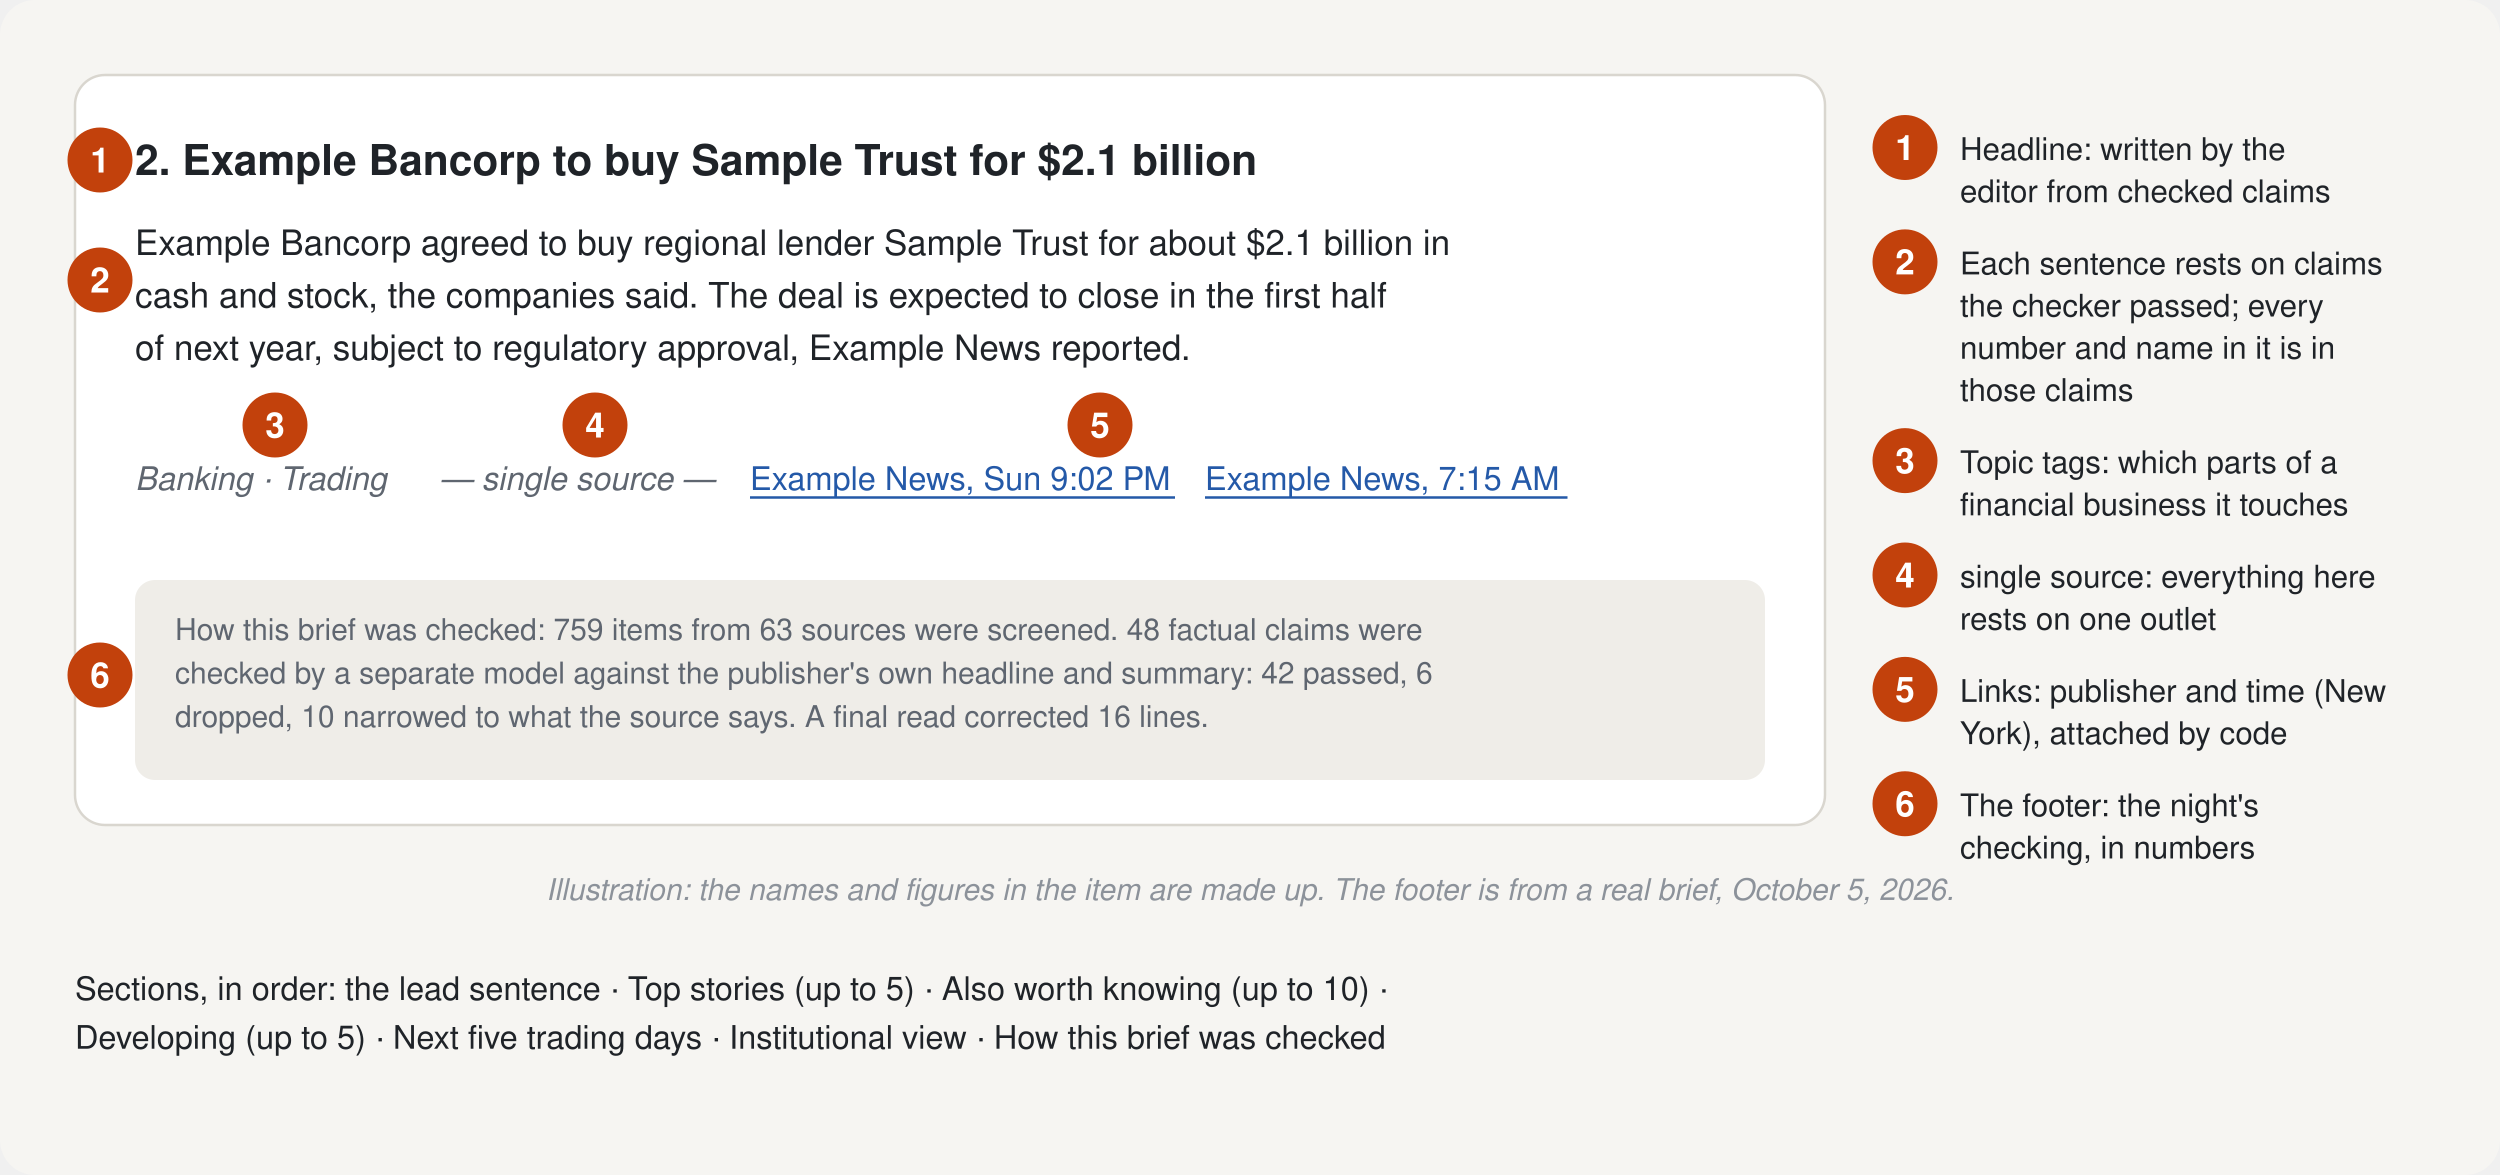
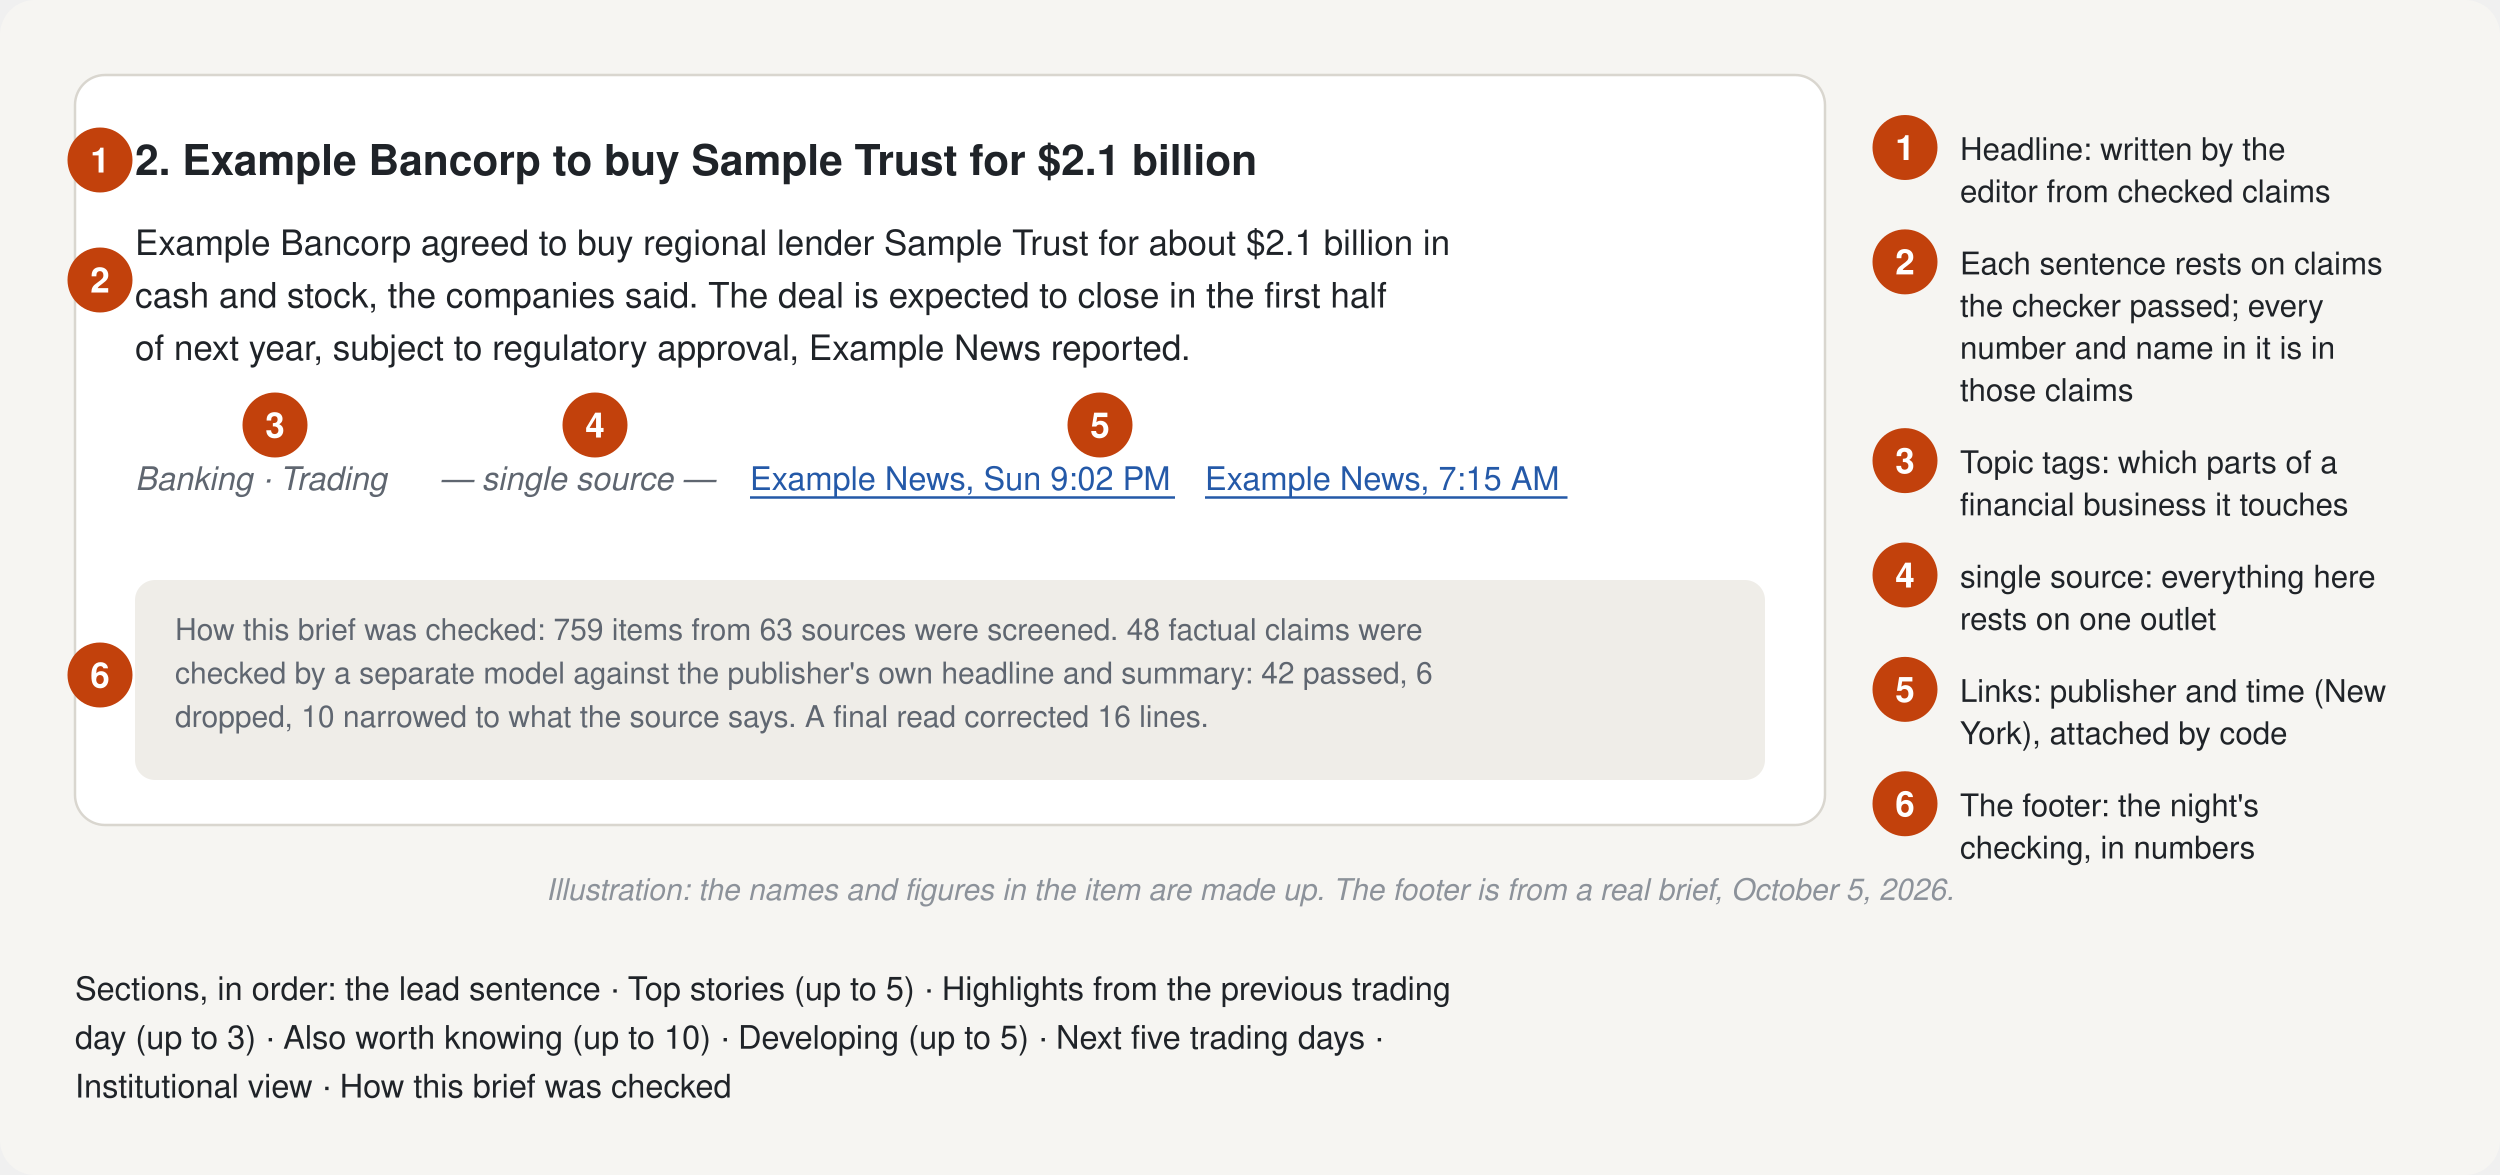
<svg xmlns="http://www.w3.org/2000/svg" viewBox="0 0 1000 470" width="1000" height="470" role="img" aria-labelledby="t d">
  <defs>
    <marker id="arrow" viewBox="0 0 10 10" refX="9" refY="5" markerWidth="7" markerHeight="7" orient="auto-start-reverse">
      <path d="M0,0 L10,5 L0,10 z" fill="#5F6670" />
    </marker>
  </defs>
  <rect width="1000" height="470" rx="14" fill="#F6F5F2" />
  <rect x="30" y="30" width="700" height="300" rx="12" fill="#FFFFFF" stroke="#D9D6CF" stroke-width="1.0" />
  <text x="54" y="70" font-family="-apple-system, BlinkMacSystemFont, 'Helvetica Neue', Helvetica, Arial, sans-serif" font-size="17" fill="#1F2328" font-weight="700" text-anchor="start" xml:space="preserve">2. Example Bancorp to buy Sample Trust for $2.1 billion</text>
  <text x="54" y="102.0" font-family="-apple-system, BlinkMacSystemFont, 'Helvetica Neue', Helvetica, Arial, sans-serif" font-size="14" fill="#1F2328" font-weight="400" text-anchor="start" xml:space="preserve">Example Bancorp agreed to buy regional lender Sample Trust for about $2.1 billion in</text>
  <text x="54" y="123.0" font-family="-apple-system, BlinkMacSystemFont, 'Helvetica Neue', Helvetica, Arial, sans-serif" font-size="14" fill="#1F2328" font-weight="400" text-anchor="start" xml:space="preserve">cash and stock, the companies said. The deal is expected to close in the first half</text>
  <text x="54" y="144.0" font-family="-apple-system, BlinkMacSystemFont, 'Helvetica Neue', Helvetica, Arial, sans-serif" font-size="14" fill="#1F2328" font-weight="400" text-anchor="start" xml:space="preserve">of next year, subject to regulatory approval, Example News reported.</text>
  <text x="54" y="196" font-family="-apple-system, BlinkMacSystemFont, 'Helvetica Neue', Helvetica, Arial, sans-serif" font-size="13" fill="#5F6670" font-weight="400" text-anchor="start" font-style="italic" xml:space="preserve">Banking · Trading</text>
  <text x="176" y="196" font-family="-apple-system, BlinkMacSystemFont, 'Helvetica Neue', Helvetica, Arial, sans-serif" font-size="13" fill="#5F6670" font-weight="400" text-anchor="start" font-style="italic" xml:space="preserve">— single source —</text>
  <text x="300" y="196" font-family="-apple-system, BlinkMacSystemFont, 'Helvetica Neue', Helvetica, Arial, sans-serif" font-size="13" fill="#2459A8" font-weight="400" text-anchor="start" xml:space="preserve">Example News, Sun 9:02 PM</text>
  <line x1="300" y1="199" x2="470" y2="199" stroke="#2459A8" stroke-width="1" />
  <text x="482" y="196" font-family="-apple-system, BlinkMacSystemFont, 'Helvetica Neue', Helvetica, Arial, sans-serif" font-size="13" fill="#2459A8" font-weight="400" text-anchor="start" xml:space="preserve">Example News, 7:15 AM</text>
  <line x1="482" y1="199" x2="627" y2="199" stroke="#2459A8" stroke-width="1" />
  <rect x="54" y="232" width="652" height="80" rx="8" fill="#EFEDE8" />
  <text x="70" y="256.0" font-family="-apple-system, BlinkMacSystemFont, 'Helvetica Neue', Helvetica, Arial, sans-serif" font-size="12" fill="#5F6670" font-weight="400" text-anchor="start" xml:space="preserve">How this brief was checked: 759 items from 63 sources were screened. 48 factual claims were</text>
  <text x="70" y="273.4" font-family="-apple-system, BlinkMacSystemFont, 'Helvetica Neue', Helvetica, Arial, sans-serif" font-size="12" fill="#5F6670" font-weight="400" text-anchor="start" xml:space="preserve">checked by a separate model against the publisher's own headline and summary: 42 passed, 6</text>
  <text x="70" y="290.8" font-family="-apple-system, BlinkMacSystemFont, 'Helvetica Neue', Helvetica, Arial, sans-serif" font-size="12" fill="#5F6670" font-weight="400" text-anchor="start" xml:space="preserve">dropped, 10 narrowed to what the source says. A final read corrected 16 lines.</text>
  <circle cx="40" cy="64" r="13" fill="#C2410C" />
  <text x="40" y="69" font-family="-apple-system, BlinkMacSystemFont, 'Helvetica Neue', Helvetica, Arial, sans-serif" font-size="14" fill="#FFFFFF" font-weight="700" text-anchor="middle" xml:space="preserve">1</text>
  <circle cx="40" cy="112" r="13" fill="#C2410C" />
  <text x="40" y="117" font-family="-apple-system, BlinkMacSystemFont, 'Helvetica Neue', Helvetica, Arial, sans-serif" font-size="14" fill="#FFFFFF" font-weight="700" text-anchor="middle" xml:space="preserve">2</text>
  <circle cx="110" cy="170" r="13" fill="#C2410C" />
  <text x="110" y="175" font-family="-apple-system, BlinkMacSystemFont, 'Helvetica Neue', Helvetica, Arial, sans-serif" font-size="14" fill="#FFFFFF" font-weight="700" text-anchor="middle" xml:space="preserve">3</text>
  <circle cx="238" cy="170" r="13" fill="#C2410C" />
  <text x="238" y="175" font-family="-apple-system, BlinkMacSystemFont, 'Helvetica Neue', Helvetica, Arial, sans-serif" font-size="14" fill="#FFFFFF" font-weight="700" text-anchor="middle" xml:space="preserve">4</text>
  <circle cx="440" cy="170" r="13" fill="#C2410C" />
  <text x="440" y="175" font-family="-apple-system, BlinkMacSystemFont, 'Helvetica Neue', Helvetica, Arial, sans-serif" font-size="14" fill="#FFFFFF" font-weight="700" text-anchor="middle" xml:space="preserve">5</text>
  <circle cx="40" cy="270" r="13" fill="#C2410C" />
  <text x="40" y="275" font-family="-apple-system, BlinkMacSystemFont, 'Helvetica Neue', Helvetica, Arial, sans-serif" font-size="14" fill="#FFFFFF" font-weight="700" text-anchor="middle" xml:space="preserve">6</text>
  <circle cx="762" cy="59" r="13" fill="#C2410C" />
  <text x="762" y="64" font-family="-apple-system, BlinkMacSystemFont, 'Helvetica Neue', Helvetica, Arial, sans-serif" font-size="14" fill="#FFFFFF" font-weight="700" text-anchor="middle" xml:space="preserve">1</text>
  <text x="784" y="64.0" font-family="-apple-system, BlinkMacSystemFont, 'Helvetica Neue', Helvetica, Arial, sans-serif" font-size="12.5" fill="#1F2328" font-weight="400" text-anchor="start" xml:space="preserve">Headline: written by the</text>
  <text x="784" y="80.875" font-family="-apple-system, BlinkMacSystemFont, 'Helvetica Neue', Helvetica, Arial, sans-serif" font-size="12.5" fill="#1F2328" font-weight="400" text-anchor="start" xml:space="preserve">editor from checked claims</text>
  <circle cx="762" cy="104.75" r="13" fill="#C2410C" />
  <text x="762" y="109.75" font-family="-apple-system, BlinkMacSystemFont, 'Helvetica Neue', Helvetica, Arial, sans-serif" font-size="14" fill="#FFFFFF" font-weight="700" text-anchor="middle" xml:space="preserve">2</text>
  <text x="784" y="109.75" font-family="-apple-system, BlinkMacSystemFont, 'Helvetica Neue', Helvetica, Arial, sans-serif" font-size="12.5" fill="#1F2328" font-weight="400" text-anchor="start" xml:space="preserve">Each sentence rests on claims</text>
  <text x="784" y="126.625" font-family="-apple-system, BlinkMacSystemFont, 'Helvetica Neue', Helvetica, Arial, sans-serif" font-size="12.5" fill="#1F2328" font-weight="400" text-anchor="start" xml:space="preserve">the checker passed; every</text>
  <text x="784" y="143.5" font-family="-apple-system, BlinkMacSystemFont, 'Helvetica Neue', Helvetica, Arial, sans-serif" font-size="12.5" fill="#1F2328" font-weight="400" text-anchor="start" xml:space="preserve">number and name in it is in</text>
  <text x="784" y="160.375" font-family="-apple-system, BlinkMacSystemFont, 'Helvetica Neue', Helvetica, Arial, sans-serif" font-size="12.5" fill="#1F2328" font-weight="400" text-anchor="start" xml:space="preserve">those claims</text>
  <circle cx="762" cy="184.25" r="13" fill="#C2410C" />
  <text x="762" y="189.25" font-family="-apple-system, BlinkMacSystemFont, 'Helvetica Neue', Helvetica, Arial, sans-serif" font-size="14" fill="#FFFFFF" font-weight="700" text-anchor="middle" xml:space="preserve">3</text>
  <text x="784" y="189.25" font-family="-apple-system, BlinkMacSystemFont, 'Helvetica Neue', Helvetica, Arial, sans-serif" font-size="12.5" fill="#1F2328" font-weight="400" text-anchor="start" xml:space="preserve">Topic tags: which parts of a</text>
  <text x="784" y="206.125" font-family="-apple-system, BlinkMacSystemFont, 'Helvetica Neue', Helvetica, Arial, sans-serif" font-size="12.5" fill="#1F2328" font-weight="400" text-anchor="start" xml:space="preserve">financial business it touches</text>
  <circle cx="762" cy="230.0" r="13" fill="#C2410C" />
  <text x="762" y="235.0" font-family="-apple-system, BlinkMacSystemFont, 'Helvetica Neue', Helvetica, Arial, sans-serif" font-size="14" fill="#FFFFFF" font-weight="700" text-anchor="middle" xml:space="preserve">4</text>
  <text x="784" y="235.0" font-family="-apple-system, BlinkMacSystemFont, 'Helvetica Neue', Helvetica, Arial, sans-serif" font-size="12.5" fill="#1F2328" font-weight="400" text-anchor="start" xml:space="preserve">single source: everything here</text>
  <text x="784" y="251.875" font-family="-apple-system, BlinkMacSystemFont, 'Helvetica Neue', Helvetica, Arial, sans-serif" font-size="12.5" fill="#1F2328" font-weight="400" text-anchor="start" xml:space="preserve">rests on one outlet</text>
  <circle cx="762" cy="275.75" r="13" fill="#C2410C" />
  <text x="762" y="280.75" font-family="-apple-system, BlinkMacSystemFont, 'Helvetica Neue', Helvetica, Arial, sans-serif" font-size="14" fill="#FFFFFF" font-weight="700" text-anchor="middle" xml:space="preserve">5</text>
  <text x="784" y="280.75" font-family="-apple-system, BlinkMacSystemFont, 'Helvetica Neue', Helvetica, Arial, sans-serif" font-size="12.5" fill="#1F2328" font-weight="400" text-anchor="start" xml:space="preserve">Links: publisher and time (New</text>
  <text x="784" y="297.625" font-family="-apple-system, BlinkMacSystemFont, 'Helvetica Neue', Helvetica, Arial, sans-serif" font-size="12.5" fill="#1F2328" font-weight="400" text-anchor="start" xml:space="preserve">York), attached by code</text>
  <circle cx="762" cy="321.5" r="13" fill="#C2410C" />
  <text x="762" y="326.5" font-family="-apple-system, BlinkMacSystemFont, 'Helvetica Neue', Helvetica, Arial, sans-serif" font-size="14" fill="#FFFFFF" font-weight="700" text-anchor="middle" xml:space="preserve">6</text>
  <text x="784" y="326.5" font-family="-apple-system, BlinkMacSystemFont, 'Helvetica Neue', Helvetica, Arial, sans-serif" font-size="12.5" fill="#1F2328" font-weight="400" text-anchor="start" xml:space="preserve">The footer: the night's</text>
  <text x="784" y="343.375" font-family="-apple-system, BlinkMacSystemFont, 'Helvetica Neue', Helvetica, Arial, sans-serif" font-size="12.5" fill="#1F2328" font-weight="400" text-anchor="start" xml:space="preserve">checking, in numbers</text>
  <text x="500.0" y="360" font-family="-apple-system, BlinkMacSystemFont, 'Helvetica Neue', Helvetica, Arial, sans-serif" font-size="12" fill="#8C929A" font-weight="400" text-anchor="middle" font-style="italic" xml:space="preserve">Illustration: the names and figures in the item are made up. The footer is from a real brief, October 5, 2026.</text>
-   <text x="30" y="400.0" font-family="-apple-system, BlinkMacSystemFont, 'Helvetica Neue', Helvetica, Arial, sans-serif" font-size="13" fill="#1F2328" font-weight="400" text-anchor="start" xml:space="preserve">Sections, in order: the lead sentence · Top stories (up to 5) · Also worth knowing (up to 10) ·</text>
-   <text x="30" y="419.5" font-family="-apple-system, BlinkMacSystemFont, 'Helvetica Neue', Helvetica, Arial, sans-serif" font-size="13" fill="#1F2328" font-weight="400" text-anchor="start" xml:space="preserve">Developing (up to 5) · Next five trading days · Institutional view · How this brief was checked</text>
+   <text x="30" y="400.0" font-family="-apple-system, BlinkMacSystemFont, 'Helvetica Neue', Helvetica, Arial, sans-serif" font-size="13" fill="#1F2328" font-weight="400" text-anchor="start" xml:space="preserve">Sections, in order: the lead sentence · Top stories (up to 5) · Highlights from the previous trading</text>
+   <text x="30" y="419.5" font-family="-apple-system, BlinkMacSystemFont, 'Helvetica Neue', Helvetica, Arial, sans-serif" font-size="13" fill="#1F2328" font-weight="400" text-anchor="start" xml:space="preserve">day (up to 3) · Also worth knowing (up to 10) · Developing (up to 5) · Next five trading days ·</text>
+   <text x="30" y="439.0" font-family="-apple-system, BlinkMacSystemFont, 'Helvetica Neue', Helvetica, Arial, sans-serif" font-size="13" fill="#1F2328" font-weight="400" text-anchor="start" xml:space="preserve">Institutional view · How this brief was checked</text>
</svg>
